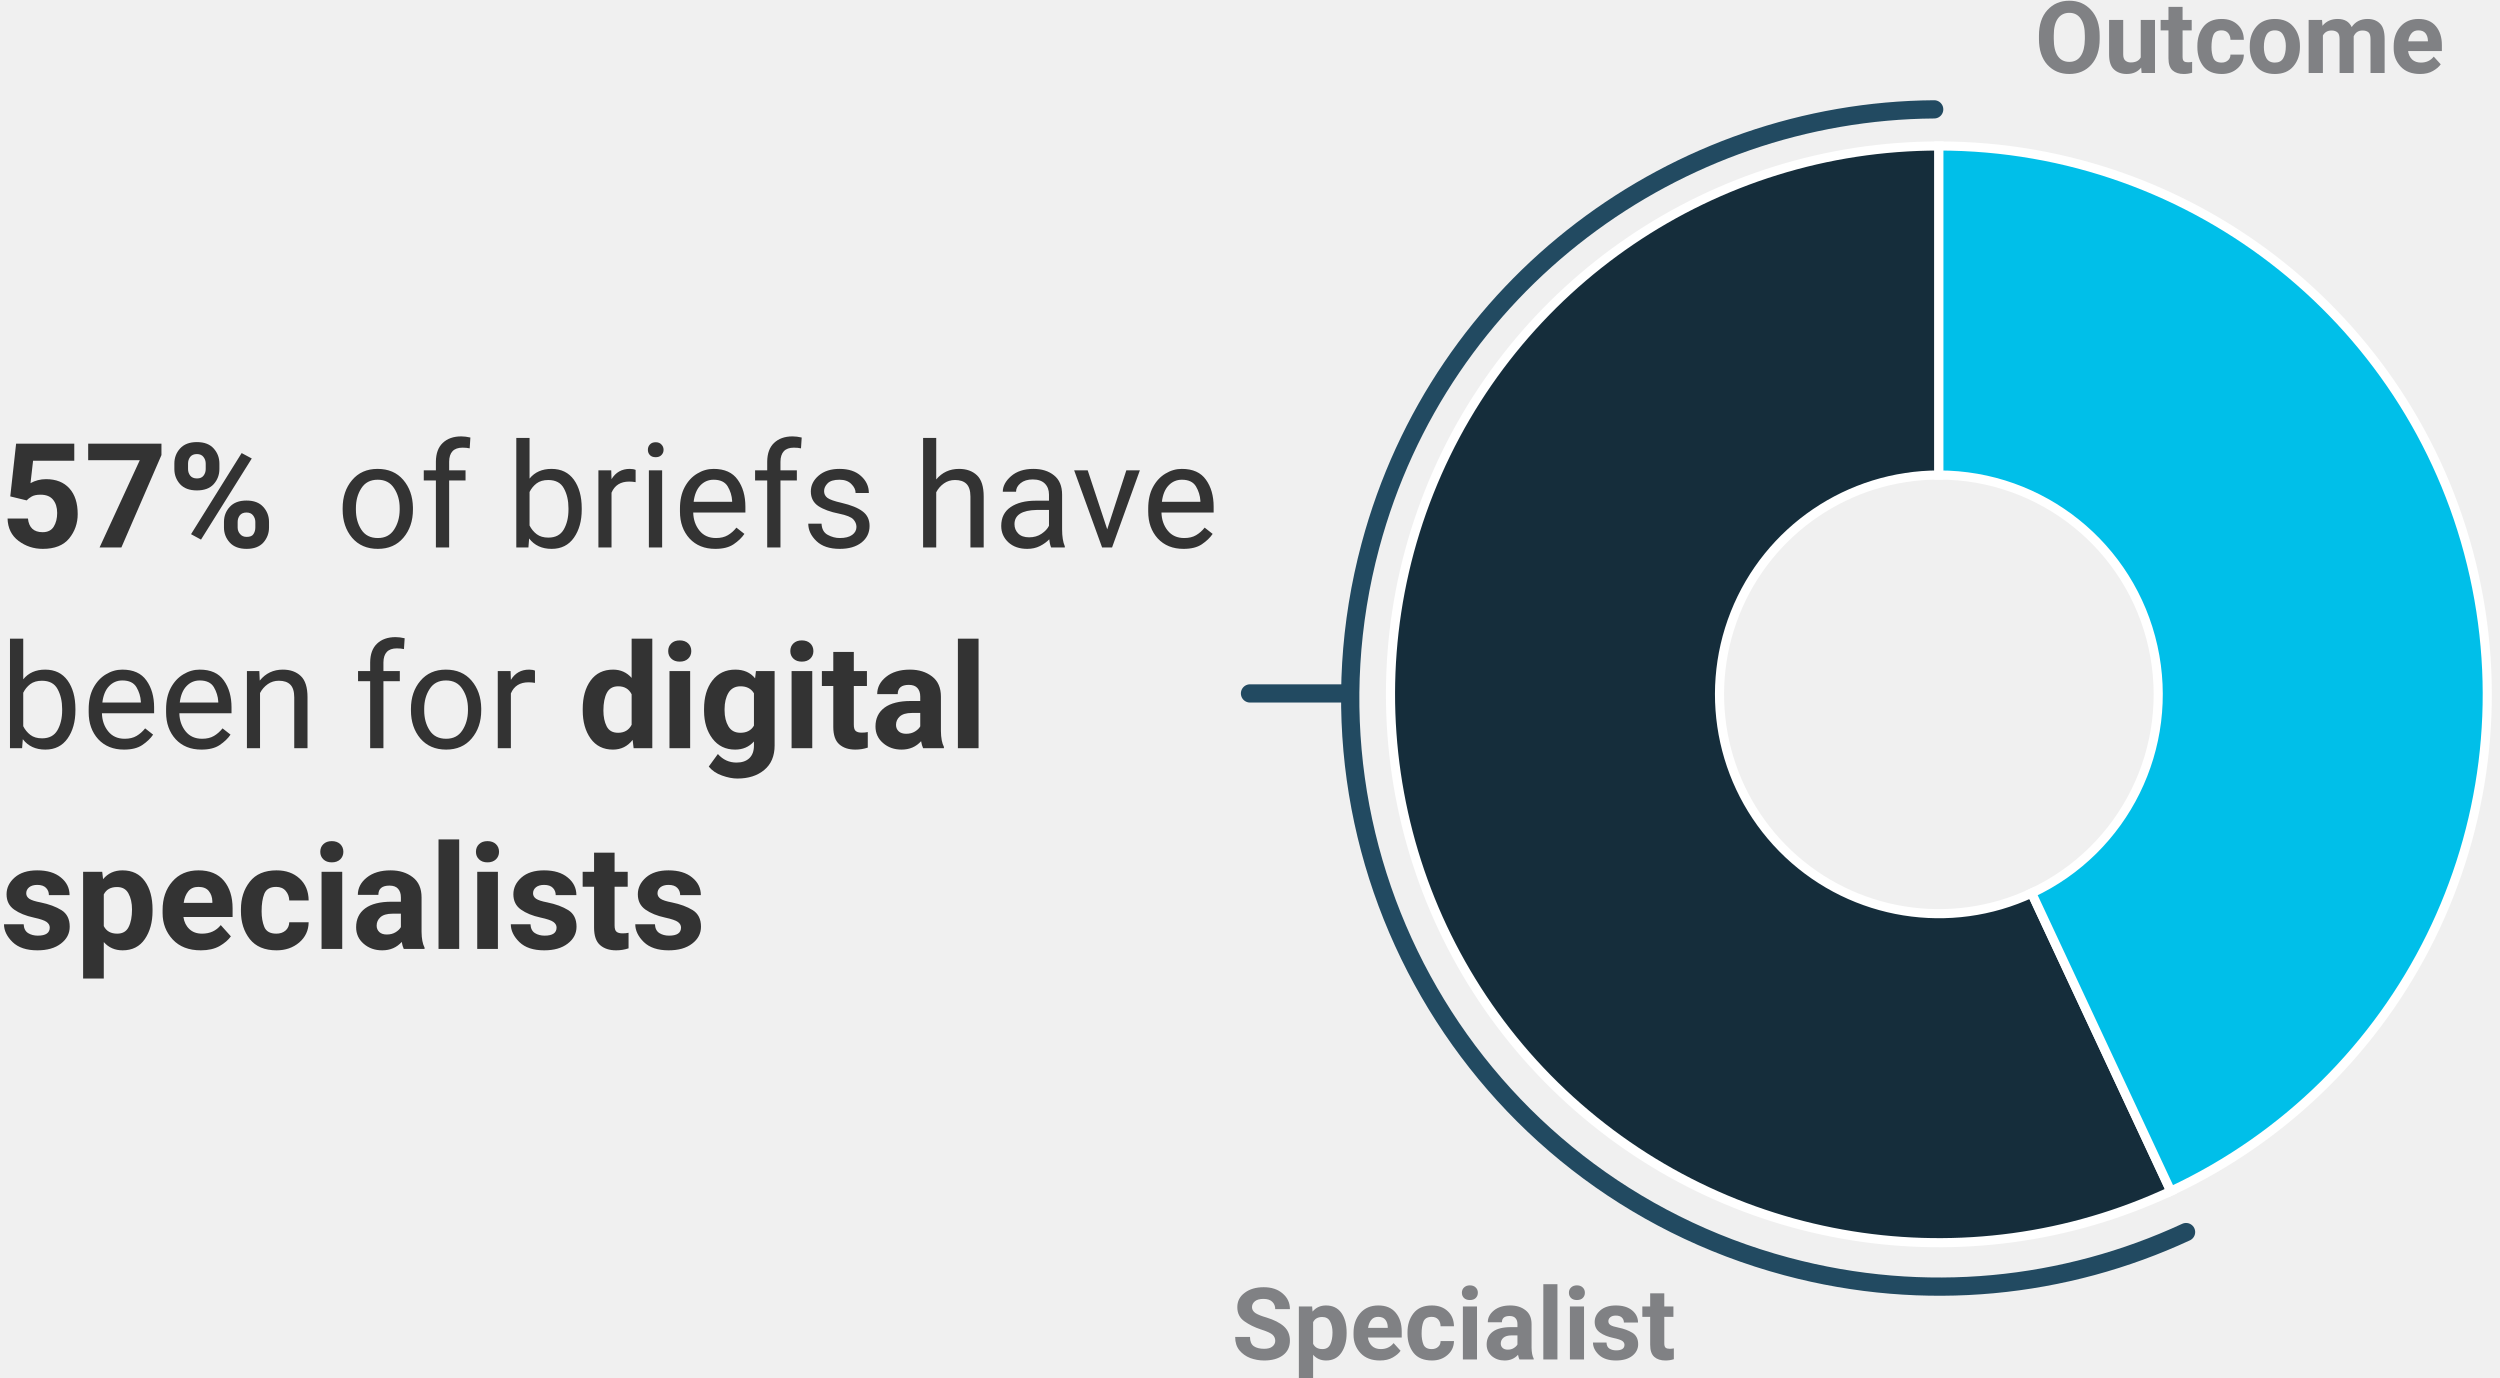
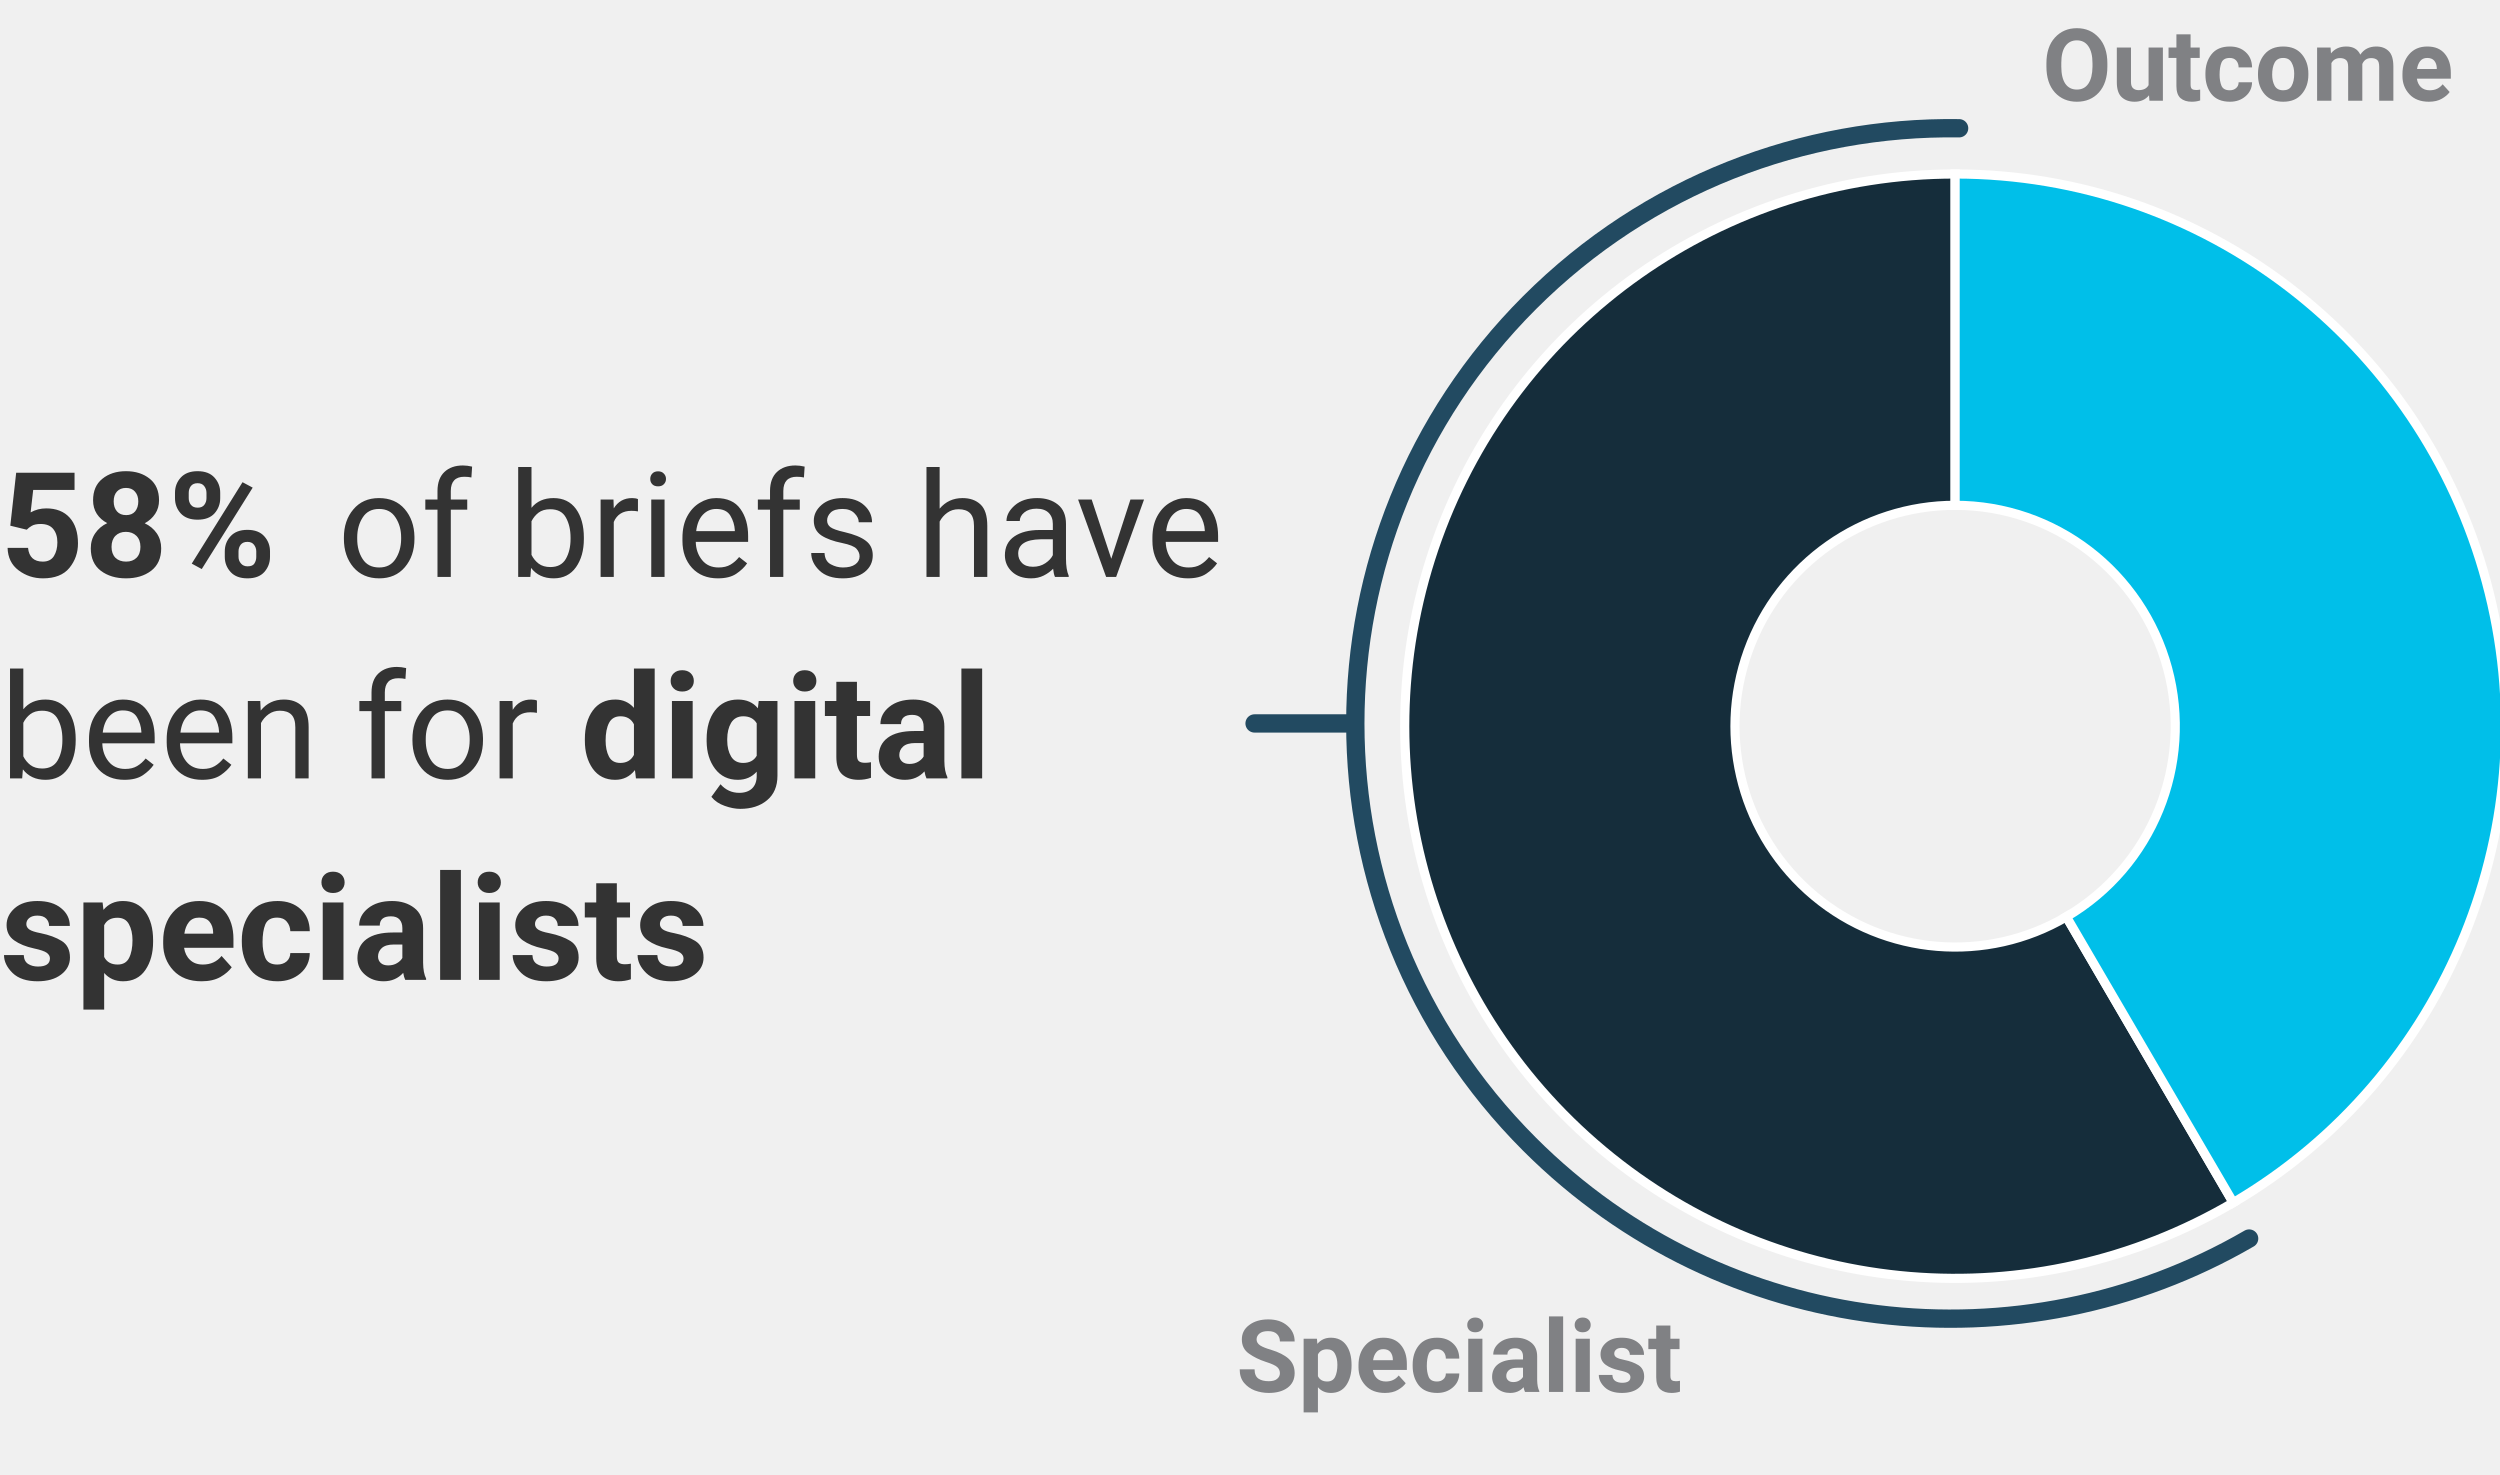
- <svg xmlns="http://www.w3.org/2000/svg" font-family="-apple-system, BlinkMacSystemFont, &quot;Segoe UI&quot;, Roboto, Helvetica, Arial, sans-serif, &quot;Apple Color Emoji&quot;, &quot;Segoe UI Emoji&quot;, &quot;Segoe UI Symbol&quot;" width="274px" height="151px" viewBox="0 0 274 151" version="1.1">
+ <svg xmlns="http://www.w3.org/2000/svg" font-family="-apple-system, BlinkMacSystemFont, &quot;Segoe UI&quot;, Roboto, Helvetica, Arial, sans-serif, &quot;Apple Color Emoji&quot;, &quot;Segoe UI Emoji&quot;, &quot;Segoe UI Symbol&quot;" width="273px" height="161px" viewBox="0 0 273 161" version="1.1" style="background: #FFFFFF;">
  <defs />
-   <g id="Mocks" stroke="none" stroke-width="1" fill="none" fill-rule="evenodd">
-     <g id="Nov-monthly-report-greater-than-768px" transform="translate(-738, -900)">
-       <g id="56%-of-briefs-have-been-for-digital-specialists" transform="translate(738, 897)">
-         <g id="Group-17" stroke-width="1" fill-rule="evenodd" transform="translate(152, 19)" stroke="#FFFFFF">
-           <g id="Group-15" transform="translate(60.5, 60.29967) scale(-1, 1) translate(-60.5, -60.29967) " fill-rule="nonzero">
-             <path d="M50.33,81.882 C59.257,86.05 69.823,84.349 76.992,77.59 C84.16,70.832 86.479,60.384 82.843,51.227 C79.207,42.071 70.352,36.06 60.5,36.06 L60.5,0 C85.13,3.41625183e-14 107.267,15.028 116.357,37.919 C125.447,60.81 119.649,86.93 101.729,103.827 C83.809,120.723 57.393,124.975 35.076,114.556 L50.33,81.882 Z" id="Shape" fill="#152D3B" />
-             <path d="M60.5,36.06 C49.23,36.06 39.473,43.889 37.031,54.891 C34.59,65.893 40.119,77.114 50.33,81.882 L35.076,114.556 C9.546,102.637 -4.276,74.583 1.828,47.078 C7.933,19.572 32.325,3.41625183e-14 60.5,0 L60.5,36.06 Z" id="Shape" fill="#00BFE9" />
-           </g>
-         </g>
-         <path d="M137,79 L147,79" id="Line-Copy-15" stroke="#224A61" stroke-width="2" stroke-linecap="round" transform="translate(142, 80) scale(-1, 1) translate(-142, -80) " />
-         <text id="57%-of-briefs-have-b" font-size="16" font-weight="bold" line-spacing="22" fill="#333333">
-           <tspan x="0" y="63">57% </tspan>
-           <tspan x="36.836" y="63" font-weight="normal">of briefs have </tspan>
-           <tspan x="0" y="85" font-weight="normal">been for</tspan>
-           <tspan x="63.352" y="85"> digital </tspan>
-           <tspan x="0" y="107">specialists</tspan>
-         </text>
-         <text id="Outcome-Copy-3" font-size="11" font-weight="bold" fill="#808184">
-           <tspan x="223" y="11">Outcome</tspan>
-         </text>
-         <text id="Specialist-Copy-2" font-size="11" font-weight="bold" fill="#808184">
-           <tspan x="135" y="152">Specialist</tspan>
-         </text>
-         <path d="M206.608,140.961 C233.883,133.436 253.914,108.446 253.914,78.778 C253.914,43.155 225.036,14.278 189.414,14.278 C173.693,14.278 159.286,19.902 148.095,29.248" id="Oval-3" stroke="#224A61" stroke-width="2" stroke-linecap="round" transform="translate(201.0044, 77.61916) rotate(-165) translate(-201.0044, -77.61916) " />
+   <g id="Symbols" stroke="none" stroke-width="1" fill="none" fill-rule="evenodd">
+     <g id="56%-of-briefs-have-been-for-digital-specialists">
+       <path d="M137,79 L147,79" id="Line-Copy-15" stroke="#224A61" stroke-width="2" stroke-linecap="round" transform="translate(142, 80) scale(-1, 1) translate(-142, -80) " />
+       <text id="58%-of-briefs-have-b" font-size="16" font-weight="bold" line-spacing="22" fill="#333333">
+         <tspan x="0" y="63">58% </tspan>
+         <tspan x="36.836" y="63" font-weight="normal">of briefs have </tspan>
+         <tspan x="0" y="85" font-weight="normal">been for</tspan>
+         <tspan x="63.352" y="85"> digital </tspan>
+         <tspan x="0" y="107">specialists</tspan>
+       </text>
+       <text id="Outcome-Copy-3" font-size="11" font-weight="bold" fill="#808184">
+         <tspan x="223" y="11">Outcome</tspan>
+       </text>
+       <text id="Specialist-Copy-2" font-size="11" font-weight="bold" fill="#808184">
+         <tspan x="135" y="152">Specialist</tspan>
+       </text>
+       <g id="Group-13" transform="translate(213.5, 79.5) scale(-1, 1) translate(-213.5, -79.5) translate(153, 19)" fill-rule="nonzero" stroke="#FFFFFF">
+         <path d="M48.351,81.112 C57.087,86.245 68.093,85.337 75.876,78.84 C83.659,72.343 86.55,61.649 83.107,52.097 C79.664,42.544 70.625,36.179 60.5,36.179 L60.5,0 C85.811,0 108.41,15.911 117.017,39.793 C125.625,63.675 118.397,90.408 98.94,106.651 C79.483,122.894 51.968,125.165 30.127,112.331 L48.351,81.112 Z" id="Shape" fill="#152D3B" />
+         <path d="M60.5,36.179 C49.647,36.179 40.14,43.475 37.299,53.984 C34.457,64.493 38.986,75.609 48.351,81.112 L30.127,112.331 C6.715,98.574 -4.607,70.784 2.497,44.511 C9.601,18.239 33.368,8.54067647e-14 60.5,5.68434189e-14 L60.5,36.179 Z" id="Shape" fill="#00BFE9" />
      </g>
+       <path d="M249.945,140.541 C262.098,128.73 269.648,112.208 269.648,93.922 C269.648,58.024 240.547,28.922 204.648,28.922 C174.53,28.922 149.197,49.406 141.819,77.203" id="Oval-4" stroke="#224A61" stroke-width="2" stroke-linecap="round" transform="translate(205.7336, 84.73154) rotate(-135) translate(-205.7336, -84.73154) " />
    </g>
  </g>
</svg>
